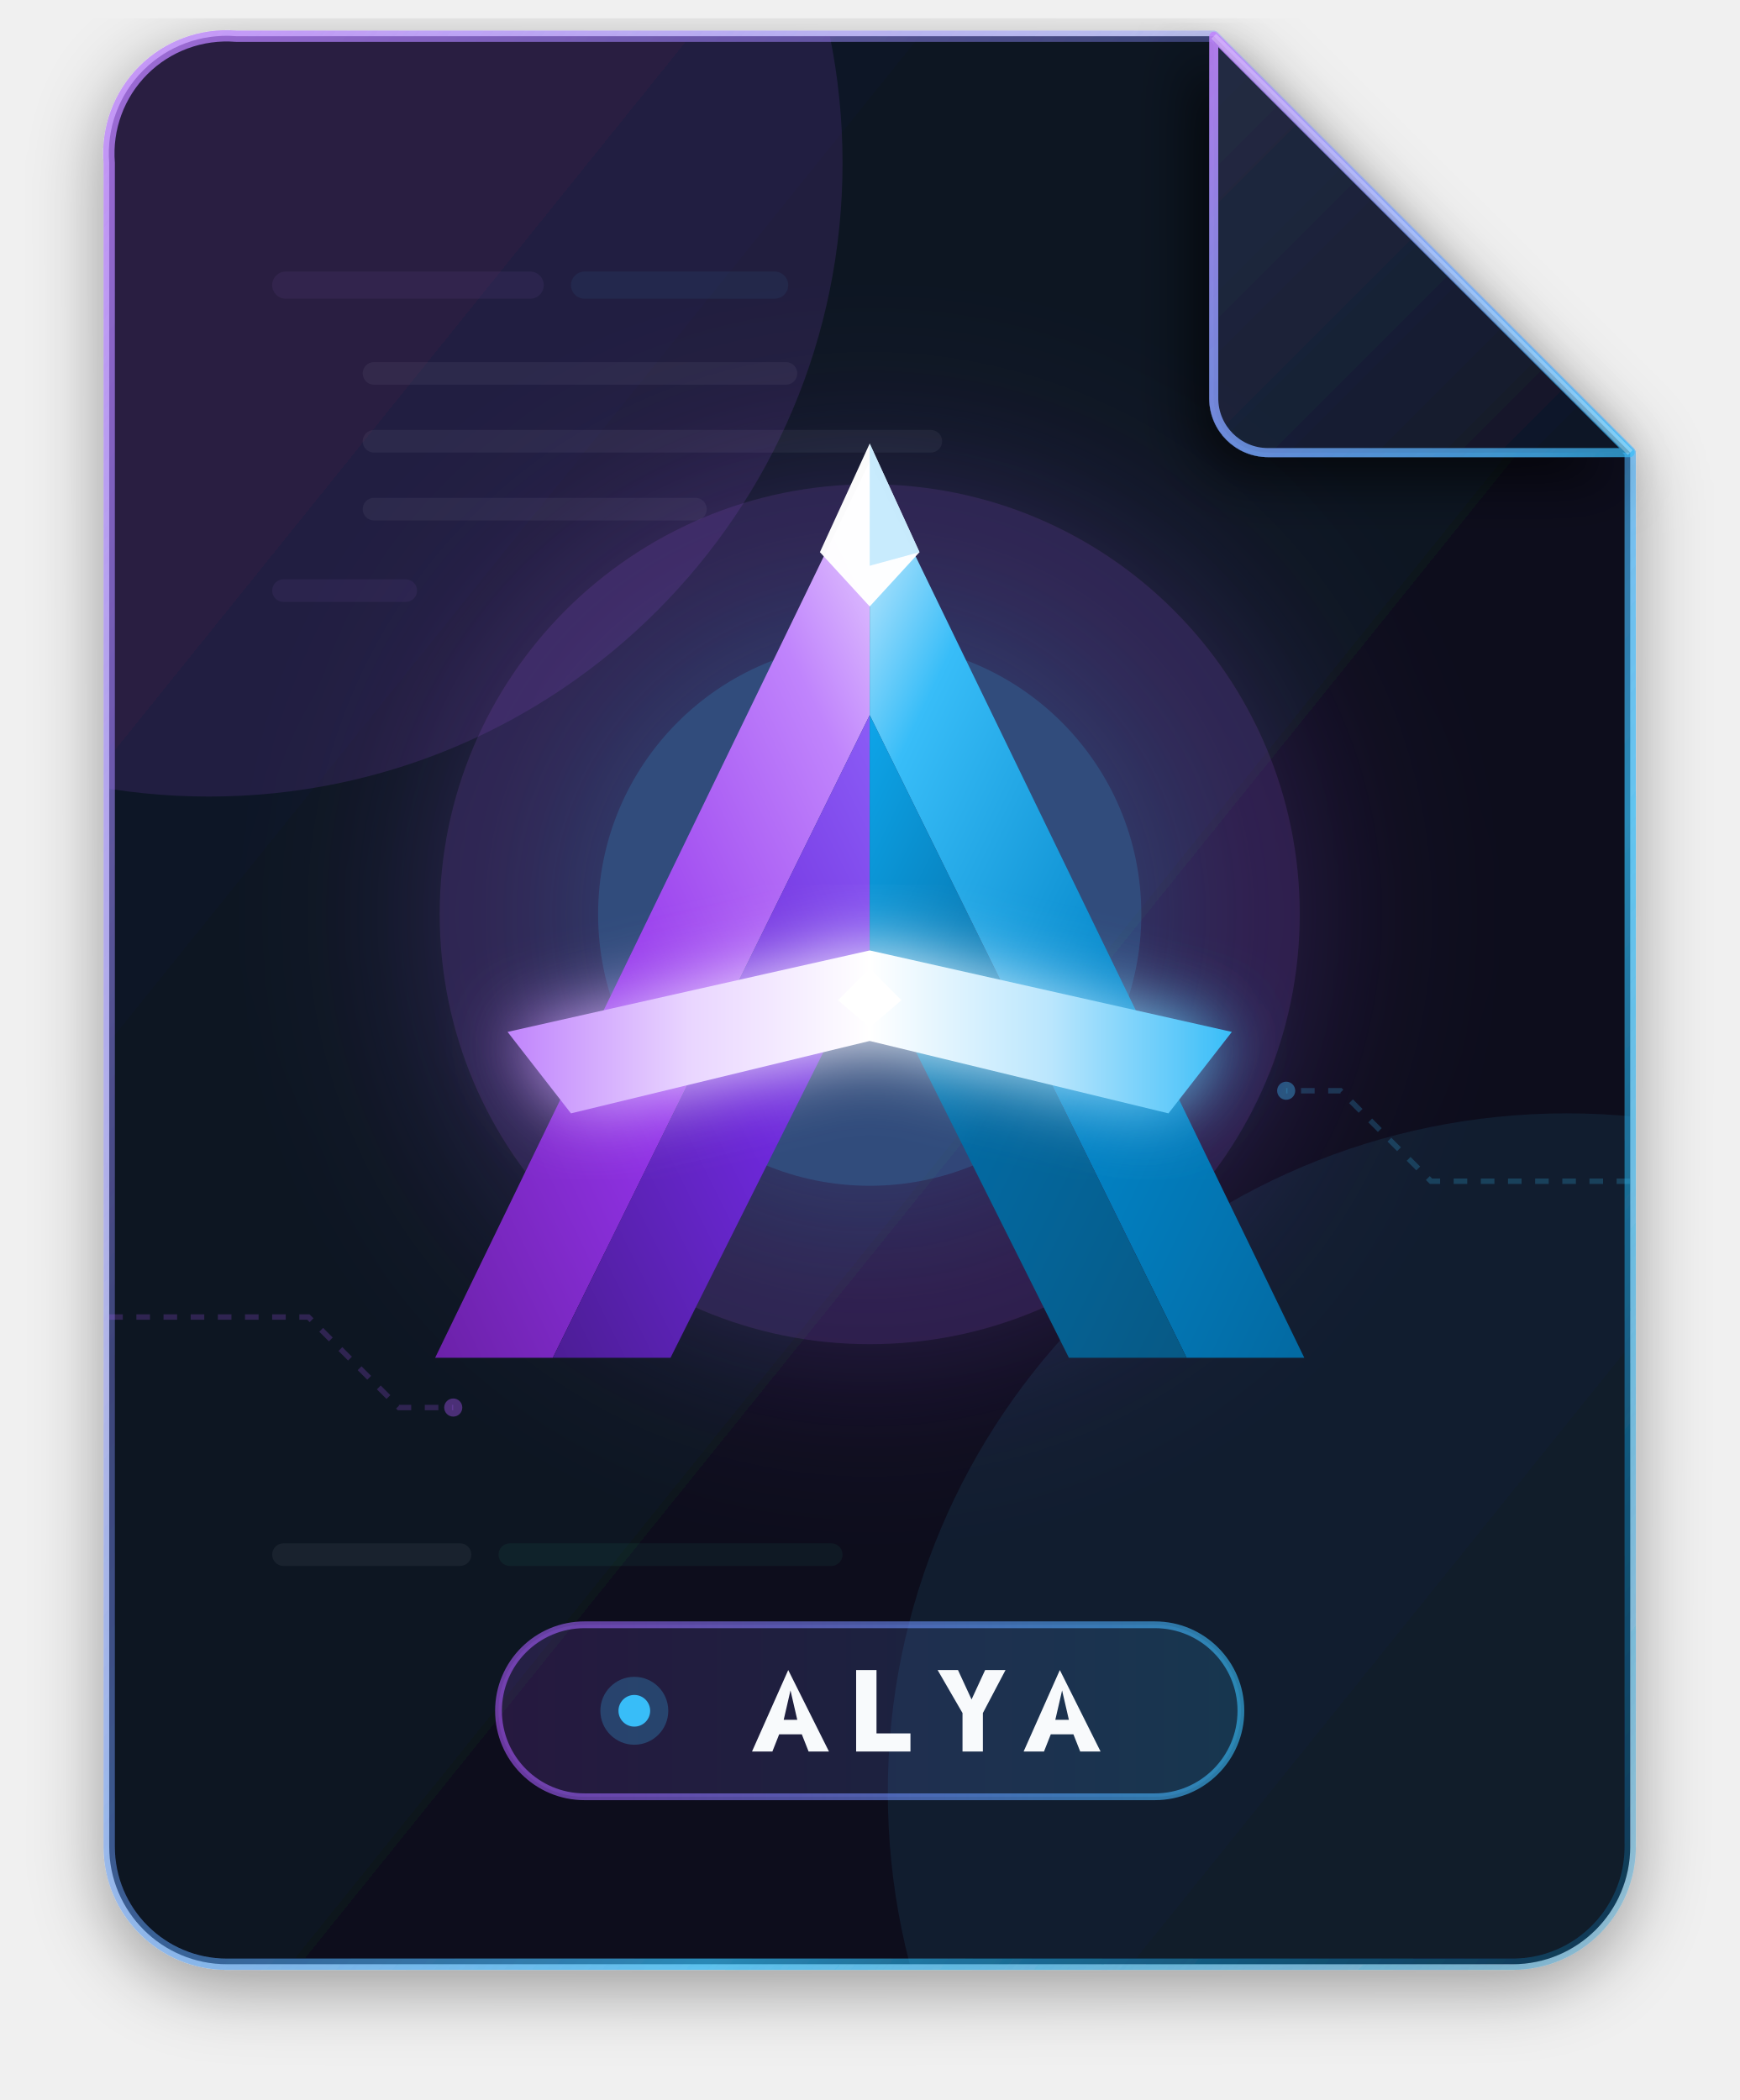
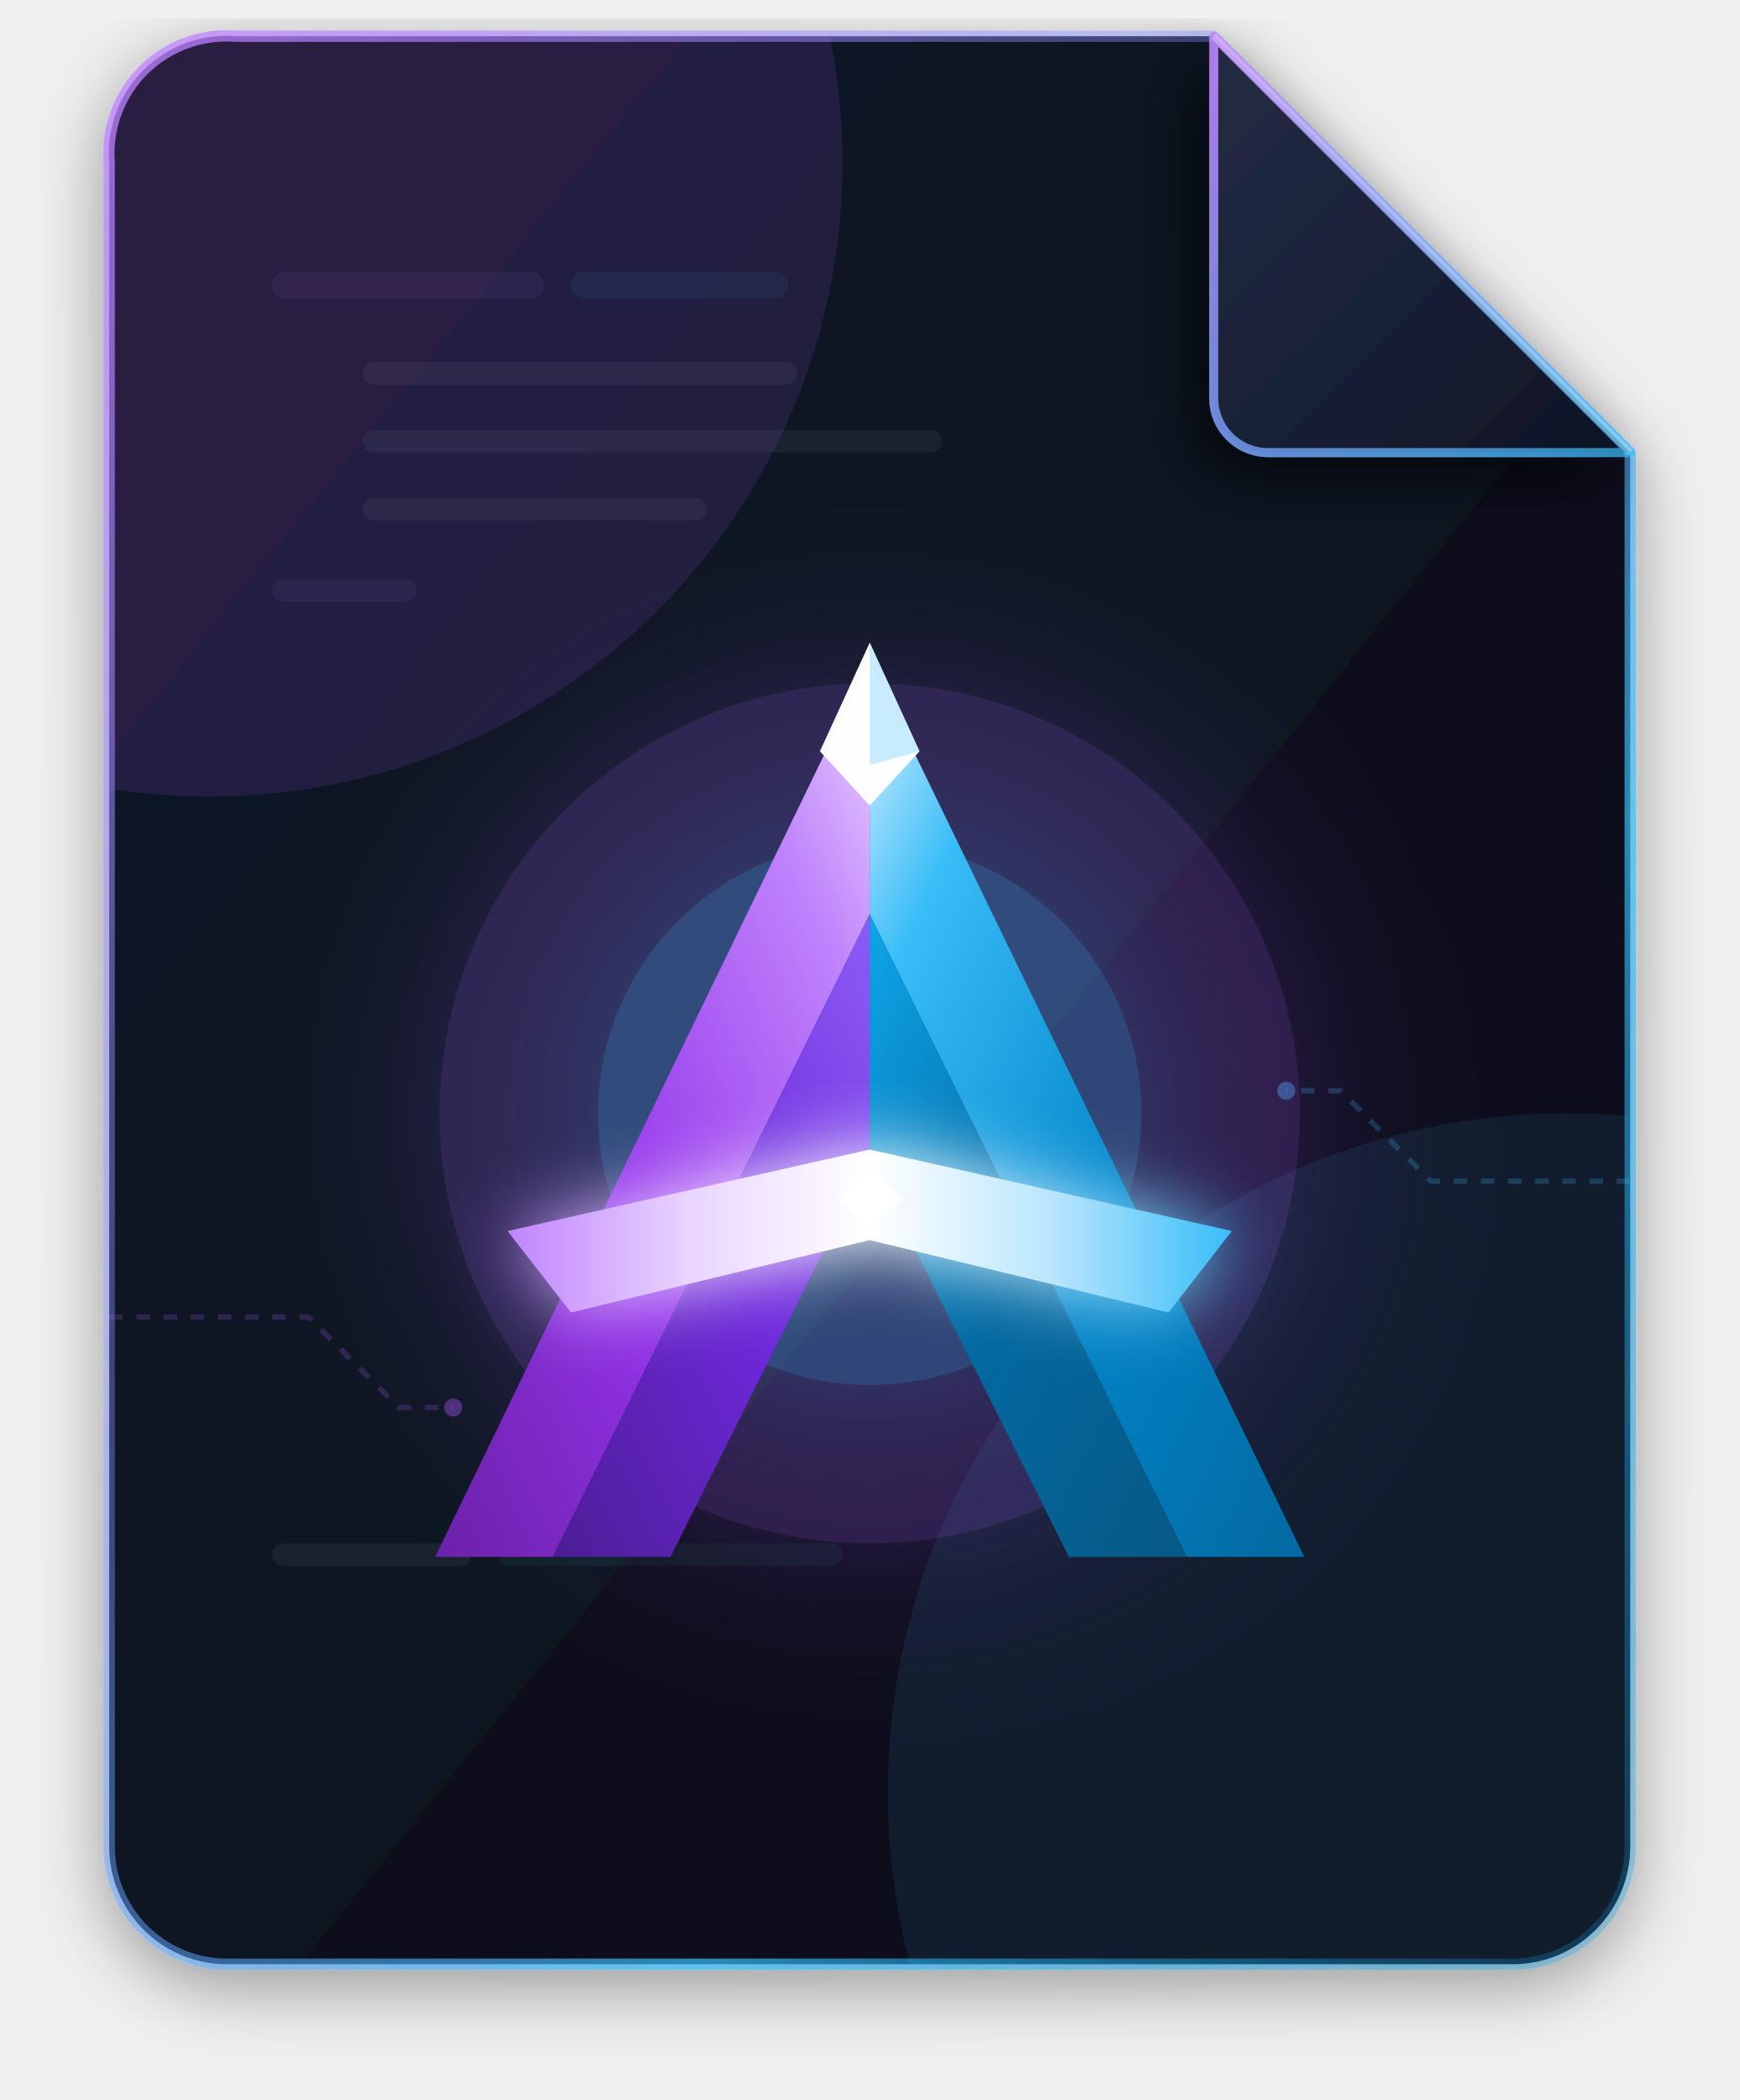
<svg xmlns="http://www.w3.org/2000/svg" viewBox="64 34 384 464" width="424" height="512">
  <defs>
    <linearGradient id="doc-surface" x1="0%" y1="0%" x2="100%" y2="100%">
      <stop offset="0%" stop-color="#141928" />
      <stop offset="45%" stop-color="#0e1322" />
      <stop offset="100%" stop-color="#080c16" />
    </linearGradient>
    <linearGradient id="doc-stroke" x1="0%" y1="0%" x2="100%" y2="100%">
      <stop offset="0%" stop-color="#c084fc" stop-opacity="0.8" />
      <stop offset="35%" stop-color="#818cf8" stop-opacity="0.4" />
      <stop offset="70%" stop-color="#38bdf8" stop-opacity="0.7" />
      <stop offset="100%" stop-color="#0284c7" stop-opacity="0.25" />
    </linearGradient>
    <linearGradient id="flap-surface" x1="0%" y1="0%" x2="100%" y2="100%">
      <stop offset="0%" stop-color="#242c44" />
      <stop offset="55%" stop-color="#182035" />
      <stop offset="100%" stop-color="#0e1424" />
    </linearGradient>
    <linearGradient id="flap-stroke" x1="0%" y1="0%" x2="100%" y2="100%">
      <stop offset="0%" stop-color="#c084fc" stop-opacity="0.9" />
      <stop offset="100%" stop-color="#38bdf8" stop-opacity="0.7" />
    </linearGradient>
    <linearGradient id="left-outer" x1="0%" y1="100%" x2="100%" y2="0%">
      <stop offset="0%" stop-color="#6b21a8" />
      <stop offset="40%" stop-color="#9333ea" />
      <stop offset="80%" stop-color="#c084fc" />
      <stop offset="100%" stop-color="#e9d5ff" />
    </linearGradient>
    <linearGradient id="left-inner" x1="0%" y1="100%" x2="100%" y2="0%">
      <stop offset="0%" stop-color="#4c1d95" />
      <stop offset="50%" stop-color="#6d28d9" />
      <stop offset="100%" stop-color="#8b5cf6" />
    </linearGradient>
    <linearGradient id="right-outer" x1="100%" y1="100%" x2="0%" y2="0%">
      <stop offset="0%" stop-color="#0369a1" />
      <stop offset="40%" stop-color="#0284c7" />
      <stop offset="80%" stop-color="#38bdf8" />
      <stop offset="100%" stop-color="#e0f2fe" />
    </linearGradient>
    <linearGradient id="right-inner" x1="100%" y1="100%" x2="0%" y2="0%">
      <stop offset="0%" stop-color="#075985" />
      <stop offset="50%" stop-color="#0369a1" />
      <stop offset="100%" stop-color="#0ea5e9" />
    </linearGradient>
    <linearGradient id="neon-beam" x1="0%" y1="50%" x2="100%" y2="50%">
      <stop offset="0%" stop-color="#c084fc" />
      <stop offset="25%" stop-color="#e9d5ff" />
      <stop offset="50%" stop-color="#ffffff" />
      <stop offset="75%" stop-color="#bae6fd" />
      <stop offset="100%" stop-color="#38bdf8" />
    </linearGradient>
-     <linearGradient id="badge-bg" x1="0%" y1="0%" x2="100%" y2="0%">
-       <stop offset="0%" stop-color="rgba(168, 85, 247, 0.16)" />
-       <stop offset="100%" stop-color="rgba(56, 189, 248, 0.16)" />
-     </linearGradient>
-     <linearGradient id="badge-border" x1="0%" y1="0%" x2="100%" y2="0%">
-       <stop offset="0%" stop-color="#a855f7" stop-opacity="0.6" />
-       <stop offset="100%" stop-color="#38bdf8" stop-opacity="0.6" />
-     </linearGradient>
    <filter id="card-shadow" x="-20%" y="-20%" width="140%" height="140%">
      <feDropShadow dx="0" dy="20" stdDeviation="24" flood-color="#000000" flood-opacity="0.6" />
      <feDropShadow dx="0" dy="4" stdDeviation="8" flood-color="#000000" flood-opacity="0.38" />
    </filter>
    <filter id="flap-shadow" x="-40%" y="-40%" width="180%" height="180%">
      <feDropShadow dx="-4" dy="5" stdDeviation="6" flood-color="#000000" flood-opacity="0.65" />
    </filter>
    <filter id="emblem-ambient" x="-50%" y="-50%" width="200%" height="200%">
      <feGaussianBlur stdDeviation="22" result="blur" />
      <feMerge>
        <feMergeNode in="blur" />
        <feMergeNode in="SourceGraphic" />
      </feMerge>
    </filter>
    <filter id="beam-glow" x="-40%" y="-40%" width="180%" height="180%">
      <feGaussianBlur stdDeviation="8" result="blur" />
      <feMerge>
        <feMergeNode in="blur" />
        <feMergeNode in="SourceGraphic" />
      </feMerge>
    </filter>
    <clipPath id="doc-clip">
      <path d="M 116 42                 L 332 42                 L 424 134                 L 424 442                 A 26 26 0 0 1 398 468                 L 114 468                 A 26 26 0 0 1 88 442                 L 88 70                 A 26 26 0 0 1 116 42 Z" />
    </clipPath>
  </defs>
  <g filter="url(#card-shadow)">
    <path d="M 116 42               L 332 42               L 424 134               L 424 442               A 26 26 0 0 1 398 468               L 114 468               A 26 26 0 0 1 88 442               L 88 70               A 26 26 0 0 1 116 42 Z" fill="url(#doc-surface)" stroke="url(#doc-stroke)" stroke-width="2.5" stroke-linejoin="round" />
  </g>
  <g clip-path="url(#doc-clip)">
    <circle cx="110" cy="70" r="140" fill="#a855f7" opacity="0.13" />
    <circle cx="410" cy="430" r="150" fill="#38bdf8" opacity="0.09" />
    <g opacity="0.065" fill="#cbd5e1">
      <rect x="124" y="94" width="60" height="6" rx="3" fill="#c084fc" />
      <rect x="190" y="94" width="48" height="6" rx="3" fill="#38bdf8" />
      <rect x="144" y="114" width="96" height="5" rx="2.5" />
      <rect x="144" y="129" width="128" height="5" rx="2.5" />
      <rect x="144" y="144" width="76" height="5" rx="2.5" />
      <rect x="124" y="162" width="32" height="5" rx="2.5" fill="#c084fc" />
      <rect x="124" y="375" width="44" height="5" rx="2.5" />
      <rect x="174" y="375" width="76" height="5" rx="2.5" fill="#34d399" />
    </g>
    <path d="M 88 325 H 132 L 152 345 H 164" stroke="#a855f7" stroke-width="1.2" opacity="0.22" fill="none" stroke-dasharray="3 3" />
    <circle cx="164" cy="345" r="2" fill="#a855f7" opacity="0.4" />
    <path d="M 424 295 H 380 L 360 275 H 348" stroke="#38bdf8" stroke-width="1.2" opacity="0.22" fill="none" stroke-dasharray="3 3" />
    <circle cx="348" cy="275" r="2" fill="#38bdf8" opacity="0.4" />
  </g>
  <g filter="url(#flap-shadow)">
    <path d="M 332 42               L 332 122               A 12 12 0 0 0 344 134               L 424 134 Z" fill="url(#flap-surface)" stroke="url(#flap-stroke)" stroke-width="2" stroke-linejoin="round" />
    <line x1="332" y1="42" x2="424" y2="134" stroke="rgba(255, 255, 255, 0.28)" stroke-width="1.5" />
  </g>
-   <g transform="translate(0, 10)">
+   <g transform="translate(0, 54)">
    <circle cx="256" cy="226" r="95" fill="#a855f7" opacity="0.22" filter="url(#emblem-ambient)" />
    <circle cx="256" cy="226" r="60" fill="#38bdf8" opacity="0.26" filter="url(#emblem-ambient)" />
    <g id="alya-prism">
      <polygon points="256,126 160,324 186,324 256,182" fill="url(#left-outer)" />
      <polygon points="256,182 186,324 212,324 256,236" fill="url(#left-inner)" />
      <polygon points="256,126 352,324 326,324 256,182" fill="url(#right-outer)" />
      <polygon points="256,182 326,324 300,324 256,236" fill="url(#right-inner)" />
      <g filter="url(#beam-glow)">
        <polygon points="176,252 256,234 336,252 322,270 256,254 190,270" fill="url(#neon-beam)" />
        <polygon points="256,238 263,245 256,251 249,245" fill="#ffffff" />
      </g>
      <polygon points="256,122 267,146 256,158 245,146" fill="#ffffff" opacity="0.98" />
      <polygon points="256,122 267,146 256,149" fill="#bae6fd" opacity="0.8" />
    </g>
  </g>
-   <g transform="translate(256, 412)">
-     <rect x="-82" y="-19" width="164" height="38" rx="19" fill="url(#badge-bg)" stroke="url(#badge-border)" stroke-width="1.5" />
-     <circle cx="-52" cy="0" r="3.5" fill="#38bdf8" />
-     <circle cx="-52" cy="0" r="7.5" fill="#38bdf8" opacity="0.25" />
-     <g transform="translate(10, 0)">
-       <path d="M -28 -9 L -19 9 L -23.5 9 L -25 5.2 L -30 5.2 L -31.5 9 L -36 9 Z M -27.5 -4.5 L -29 2 L -26 2 Z" fill="#f8fafc" />
-       <path d="M -13 -9 L -8.5 -9 L -8.5 5 L -1 5 L -1 9 L -13 9 Z" fill="#f8fafc" />
-       <path d="M 5 -9 L 9.5 -9 L 12.5 -2.5 L 15.5 -9 L 20 -9 L 15 0.5 L 15 9 L 10.5 9 L 10.5 0.5 Z" fill="#f8fafc" />
-       <path d="M 32 -9 L 41 9 L 36.5 9 L 35 5.2 L 30 5.2 L 28.5 9 L 24 9 Z M 32.5 -4.5 L 31 2 L 34 2 Z" fill="#f8fafc" />
-     </g>
-   </g>
</svg>
